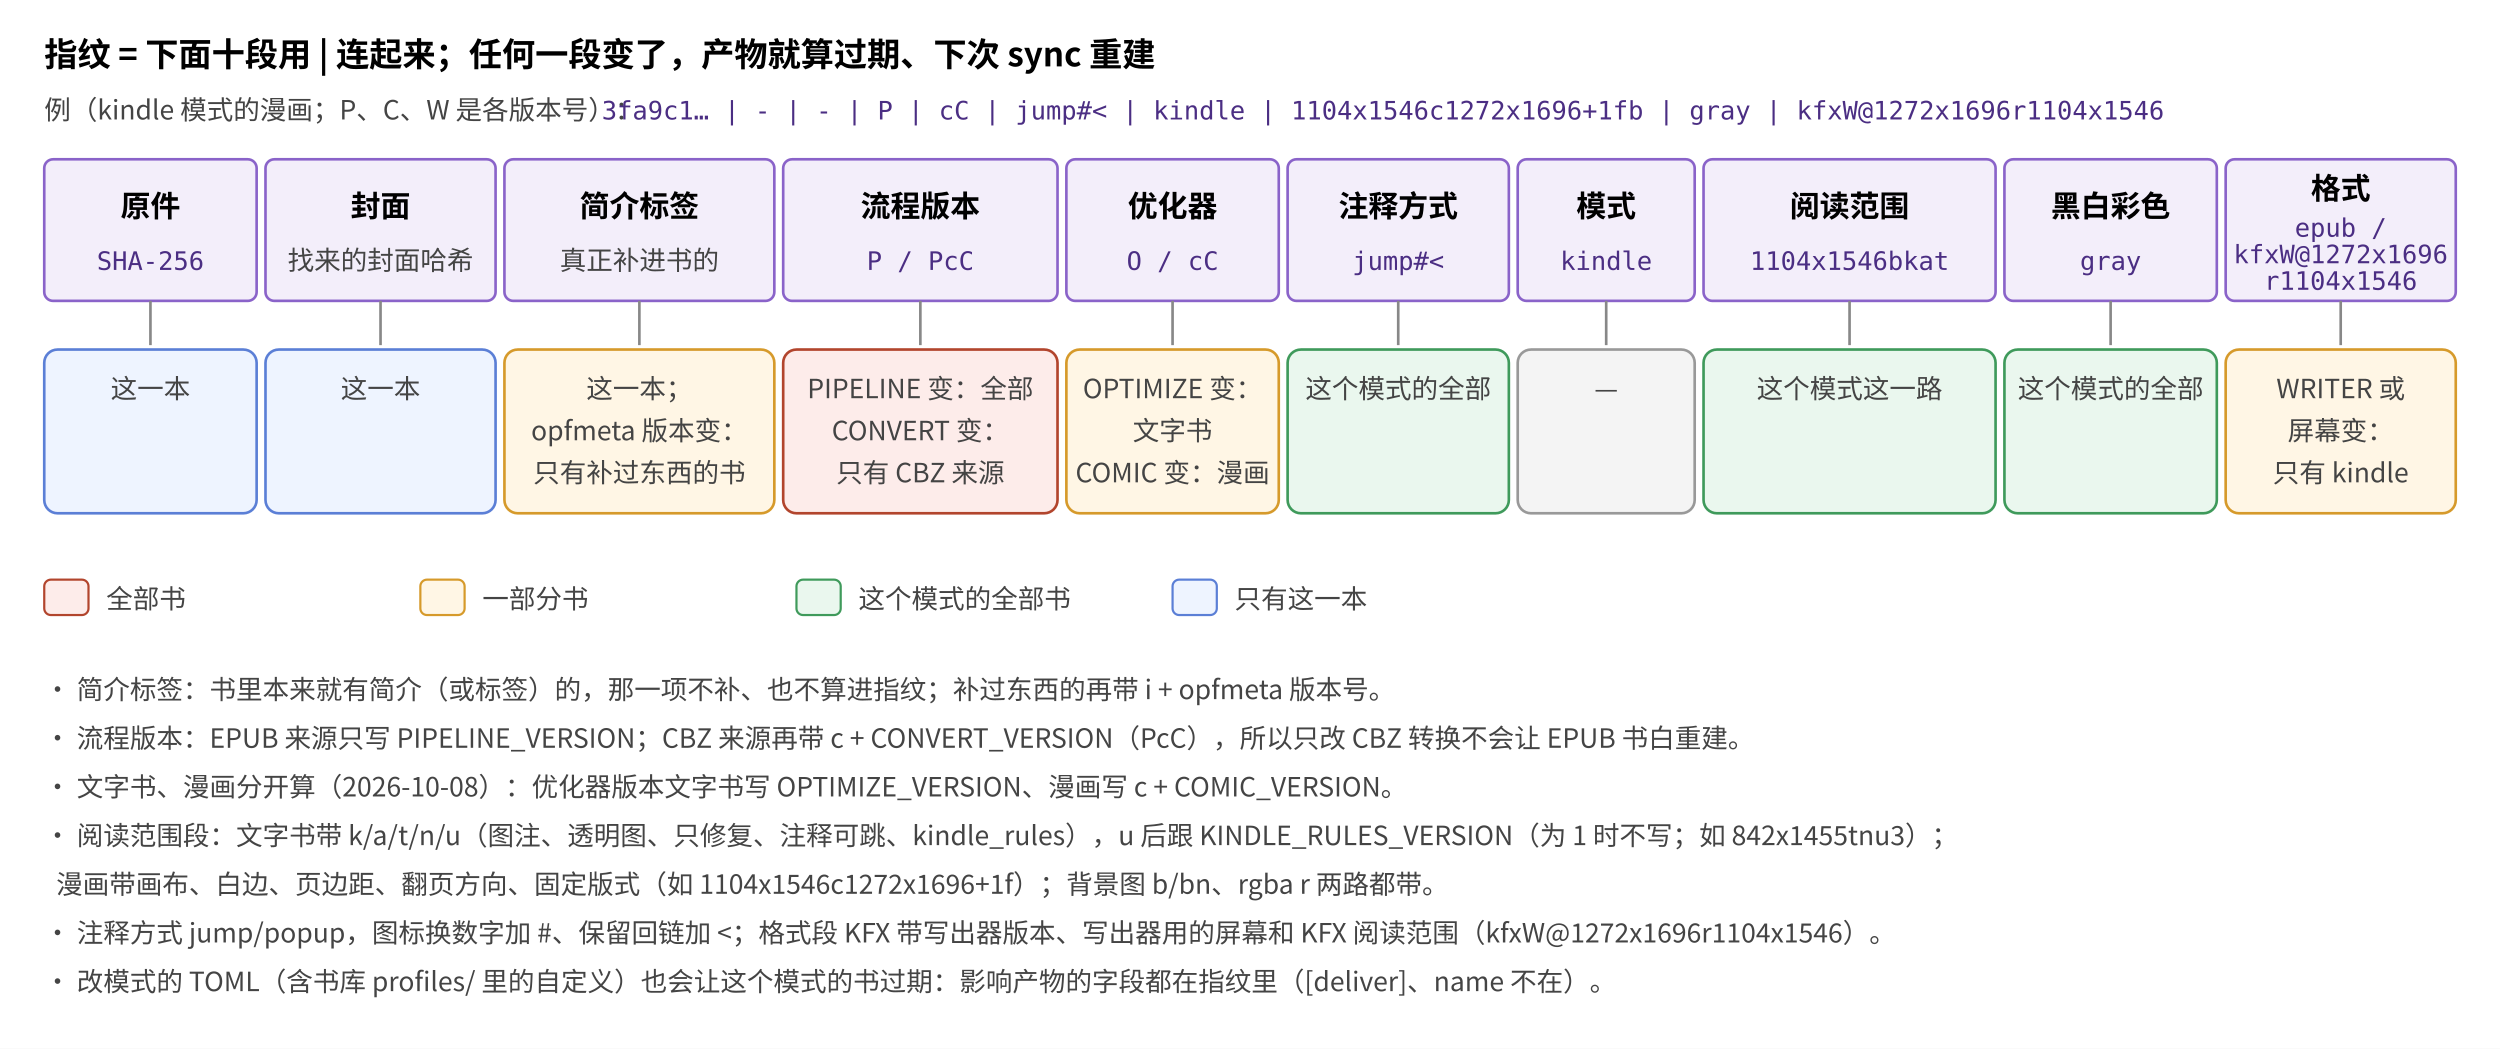
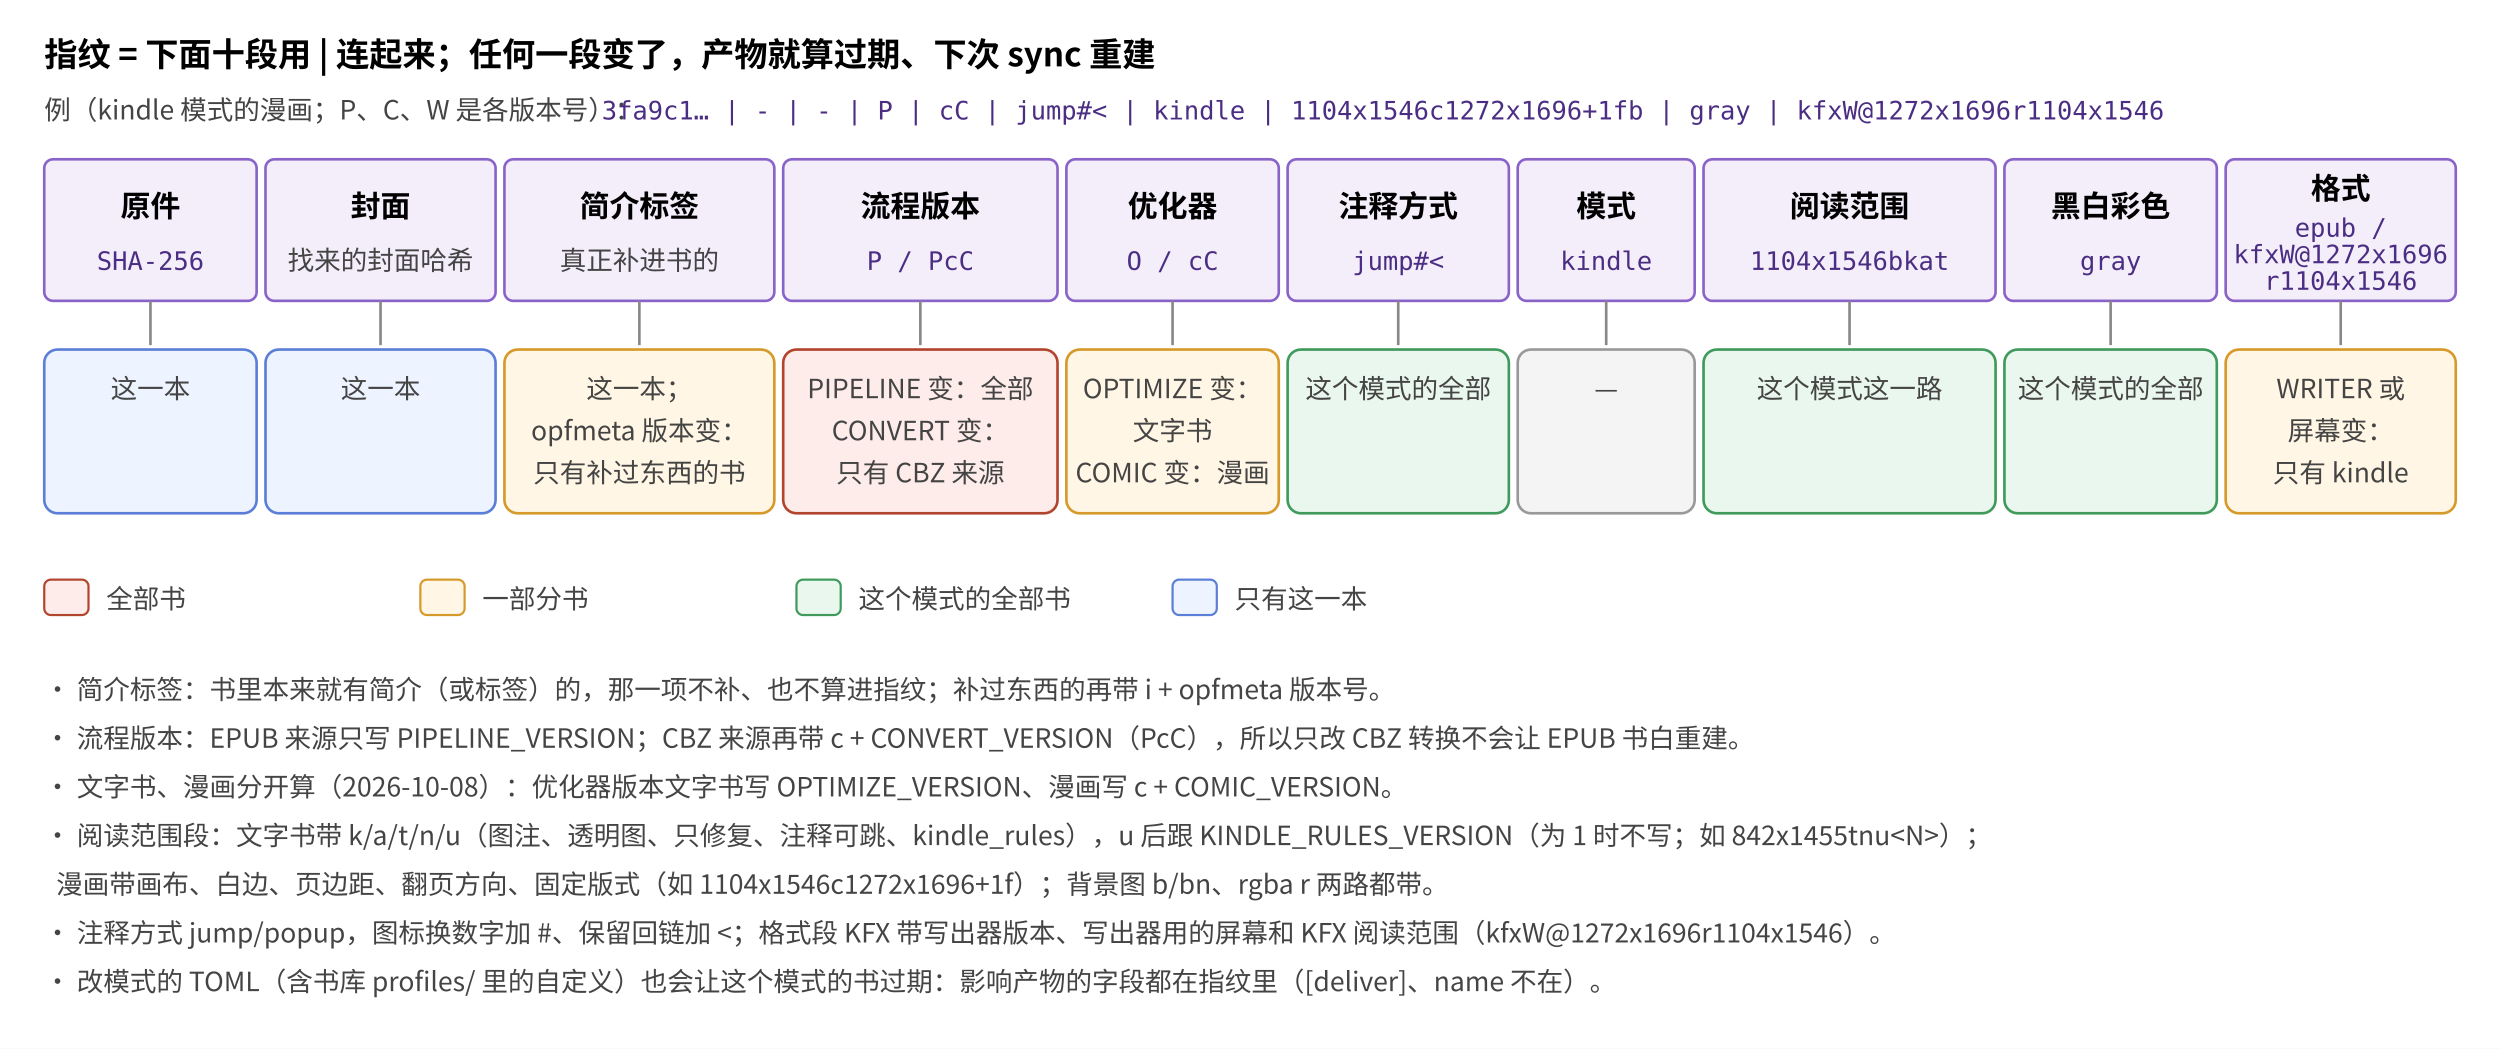
<svg xmlns="http://www.w3.org/2000/svg" viewBox="0 0 1130 474" font-family="'Noto Sans CJK SC','PingFang SC','Microsoft YaHei',sans-serif" font-size="13">
  <style>
    .h{font-weight:bold;font-size:13.5px}
    .s{font-size:12px;fill:#444}
    .m{font-family:monospace;font-size:11.5px;fill:#4b2e83;font-variant-ligatures:none}
    .t{font-weight:bold;font-size:15px}
  </style>
  <rect width="1130" height="474" fill="#ffffff" />
  <text x="20" y="30" class="t">指纹 = 下面十段用 | 连起来；任何一段变了，产物就算过期、下次 sync 重建</text>
  <text x="20" y="54" class="s">例（kindle 模式的漫画；P、C、W 是各版本号）：</text>
  <text x="272" y="54" class="m">3fa9c1… | - | - | P | cC | jump#&lt; | kindle | 1104x1546c1272x1696+1fb | gray | kfxW@1272x1696r1104x1546</text>
  <rect x="20" y="72" width="96" height="64" rx="4" fill="#f3eefa" stroke="#8a63c9" stroke-width="1.2" />
  <text x="68.0" y="98" text-anchor="middle" class="h">原件</text>
  <text x="68.0" y="122" text-anchor="middle" class="m">SHA-256</text>
  <path d="M68.0 136 L68.0 156" stroke="#888" stroke-width="1.2" />
  <rect x="20" y="158" width="96" height="74" rx="6" fill="#eef4ff" stroke="#5b7fd6" stroke-width="1.2" />
  <text x="68.0" y="180" text-anchor="middle" class="s">这一本</text>
  <rect x="120" y="72" width="104" height="64" rx="4" fill="#f3eefa" stroke="#8a63c9" stroke-width="1.2" />
  <text x="172.0" y="98" text-anchor="middle" class="h">封面</text>
  <text x="172.0" y="122" text-anchor="middle" class="s">找来的封面哈希</text>
  <path d="M172.0 136 L172.0 156" stroke="#888" stroke-width="1.2" />
  <rect x="120" y="158" width="104" height="74" rx="6" fill="#eef4ff" stroke="#5b7fd6" stroke-width="1.2" />
  <text x="172.0" y="180" text-anchor="middle" class="s">这一本</text>
  <rect x="228" y="72" width="122" height="64" rx="4" fill="#f3eefa" stroke="#8a63c9" stroke-width="1.2" />
  <text x="289.0" y="98" text-anchor="middle" class="h">简介标签</text>
  <text x="289.0" y="122" text-anchor="middle" class="s">真正补进书的</text>
  <path d="M289.0 136 L289.0 156" stroke="#888" stroke-width="1.2" />
  <rect x="228" y="158" width="122" height="74" rx="6" fill="#fff6e5" stroke="#d69a2b" stroke-width="1.2" />
  <text x="289.0" y="180" text-anchor="middle" class="s">这一本；</text>
  <text x="289.0" y="199" text-anchor="middle" class="s">opfmeta 版本变：</text>
  <text x="289.0" y="218" text-anchor="middle" class="s">只有补过东西的书</text>
  <rect x="354" y="72" width="124" height="64" rx="4" fill="#f3eefa" stroke="#8a63c9" stroke-width="1.2" />
  <text x="416.0" y="98" text-anchor="middle" class="h">流程版本</text>
  <text x="416.0" y="122" text-anchor="middle" class="m">P / PcC</text>
  <path d="M416.0 136 L416.0 156" stroke="#888" stroke-width="1.2" />
  <rect x="354" y="158" width="124" height="74" rx="6" fill="#fdecea" stroke="#b2452d" stroke-width="1.2" />
  <text x="416.0" y="180" text-anchor="middle" class="s">PIPELINE 变：全部</text>
  <text x="416.0" y="199" text-anchor="middle" class="s">CONVERT 变：</text>
  <text x="416.0" y="218" text-anchor="middle" class="s">只有 CBZ 来源</text>
  <rect x="482" y="72" width="96" height="64" rx="4" fill="#f3eefa" stroke="#8a63c9" stroke-width="1.2" />
  <text x="530.0" y="98" text-anchor="middle" class="h">优化器</text>
  <text x="530.0" y="122" text-anchor="middle" class="m">O / cC</text>
  <path d="M530.0 136 L530.0 156" stroke="#888" stroke-width="1.2" />
  <rect x="482" y="158" width="96" height="74" rx="6" fill="#fff6e5" stroke="#d69a2b" stroke-width="1.2" />
  <text x="530.0" y="180" text-anchor="middle" class="s">OPTIMIZE 变：</text>
  <text x="530.0" y="199" text-anchor="middle" class="s">文字书</text>
  <text x="530.0" y="218" text-anchor="middle" class="s">COMIC 变：漫画</text>
  <rect x="582" y="72" width="100" height="64" rx="4" fill="#f3eefa" stroke="#8a63c9" stroke-width="1.2" />
  <text x="632.0" y="98" text-anchor="middle" class="h">注释方式</text>
  <text x="632.0" y="122" text-anchor="middle" class="m">jump#&lt;</text>
  <path d="M632.0 136 L632.0 156" stroke="#888" stroke-width="1.2" />
  <rect x="582" y="158" width="100" height="74" rx="6" fill="#eaf7ee" stroke="#3f9a5b" stroke-width="1.2" />
  <text x="632.0" y="180" text-anchor="middle" class="s">这个模式的全部</text>
  <rect x="686" y="72" width="80" height="64" rx="4" fill="#f3eefa" stroke="#8a63c9" stroke-width="1.2" />
  <text x="726.0" y="98" text-anchor="middle" class="h">模式</text>
  <text x="726.0" y="122" text-anchor="middle" class="m">kindle</text>
  <path d="M726.0 136 L726.0 156" stroke="#888" stroke-width="1.2" />
  <rect x="686" y="158" width="80" height="74" rx="6" fill="#f4f4f4" stroke="#999" stroke-width="1.2" />
  <text x="726.0" y="180" text-anchor="middle" class="s">—</text>
  <rect x="770" y="72" width="132" height="64" rx="4" fill="#f3eefa" stroke="#8a63c9" stroke-width="1.2" />
  <text x="836.0" y="98" text-anchor="middle" class="h">阅读范围</text>
  <text x="836.0" y="122" text-anchor="middle" class="m">1104x1546bkat</text>
  <path d="M836.0 136 L836.0 156" stroke="#888" stroke-width="1.2" />
  <rect x="770" y="158" width="132" height="74" rx="6" fill="#eaf7ee" stroke="#3f9a5b" stroke-width="1.2" />
  <text x="836.0" y="180" text-anchor="middle" class="s">这个模式这一路</text>
  <rect x="906" y="72" width="96" height="64" rx="4" fill="#f3eefa" stroke="#8a63c9" stroke-width="1.2" />
  <text x="954.0" y="98" text-anchor="middle" class="h">黑白彩色</text>
  <text x="954.0" y="122" text-anchor="middle" class="m">gray</text>
  <path d="M954.0 136 L954.0 156" stroke="#888" stroke-width="1.2" />
  <rect x="906" y="158" width="96" height="74" rx="6" fill="#eaf7ee" stroke="#3f9a5b" stroke-width="1.2" />
  <text x="954.0" y="180" text-anchor="middle" class="s">这个模式的全部</text>
  <rect x="1006" y="72" width="104" height="64" rx="4" fill="#f3eefa" stroke="#8a63c9" stroke-width="1.2" />
  <text x="1058.0" y="90" text-anchor="middle" class="h">格式</text>
  <text x="1058.0" y="107" text-anchor="middle" class="m">epub /</text>
  <text x="1058.0" y="119" text-anchor="middle" class="m">kfxW@1272x1696</text>
  <text x="1058.0" y="131" text-anchor="middle" class="m">r1104x1546</text>
  <path d="M1058.0 136 L1058.0 156" stroke="#888" stroke-width="1.2" />
  <rect x="1006" y="158" width="104" height="74" rx="6" fill="#fff6e5" stroke="#d69a2b" stroke-width="1.2" />
  <text x="1058.0" y="180" text-anchor="middle" class="s">WRITER 或</text>
  <text x="1058.0" y="199" text-anchor="middle" class="s">屏幕变：</text>
  <text x="1058.0" y="218" text-anchor="middle" class="s">只有 kindle</text>
  <rect x="20" y="262" width="20" height="16" rx="3" fill="#fdecea" stroke="#b2452d" />
  <text x="48" y="275" class="s">全部书</text>
  <rect x="190" y="262" width="20" height="16" rx="3" fill="#fff6e5" stroke="#d69a2b" />
  <text x="218" y="275" class="s">一部分书</text>
  <rect x="360" y="262" width="20" height="16" rx="3" fill="#eaf7ee" stroke="#3f9a5b" />
  <text x="388" y="275" class="s">这个模式的全部书</text>
  <rect x="530" y="262" width="20" height="16" rx="3" fill="#eef4ff" stroke="#5b7fd6" />
  <text x="558" y="275" class="s">只有这一本</text>
  <text x="20" y="316" class="s" xml:space="preserve">· 简介标签：书里本来就有简介（或标签）的，那一项不补、也不算进指纹；补过东西的再带 i + opfmeta 版本号。</text>
  <text x="20" y="338" class="s" xml:space="preserve">· 流程版本：EPUB 来源只写 PIPELINE_VERSION；CBZ 来源再带 c + CONVERT_VERSION（PcC），所以只改 CBZ 转换不会让 EPUB 书白重建。</text>
  <text x="20" y="360" class="s" xml:space="preserve">· 文字书、漫画分开算（2026-10-08）：优化器版本文字书写 OPTIMIZE_VERSION、漫画写 c + COMIC_VERSION。</text>
-   <text x="20" y="382" class="s" xml:space="preserve">· 阅读范围段：文字书带 k/a/t/n/u（图注、透明图、只修复、注释可跳、kindle_rules），u 后跟 KINDLE_RULES_VERSION（为 1 时不写；如 842x1455tnu3）；</text>
+   <text x="20" y="382" class="s" xml:space="preserve">· 阅读范围段：文字书带 k/a/t/n/u（图注、透明图、只修复、注释可跳、kindle_rules），u 后跟 KINDLE_RULES_VERSION（为 1 时不写；如 842x1455tnu&lt;N&gt;）；</text>
  <text x="20" y="404" class="s" xml:space="preserve">  漫画带画布、白边、页边距、翻页方向、固定版式（如 1104x1546c1272x1696+1f）；背景图 b/bn、rgba r 两路都带。</text>
  <text x="20" y="426" class="s" xml:space="preserve">· 注释方式 jump/popup，图标换数字加 #、保留回链加 &lt;；格式段 KFX 带写出器版本、写出器用的屏幕和 KFX 阅读范围（kfxW@1272x1696r1104x1546）。</text>
  <text x="20" y="448" class="s" xml:space="preserve">· 改模式的 TOML（含书库 profiles/ 里的自定义）也会让这个模式的书过期：影响产物的字段都在指纹里（[deliver]、name 不在）。</text>
</svg>
